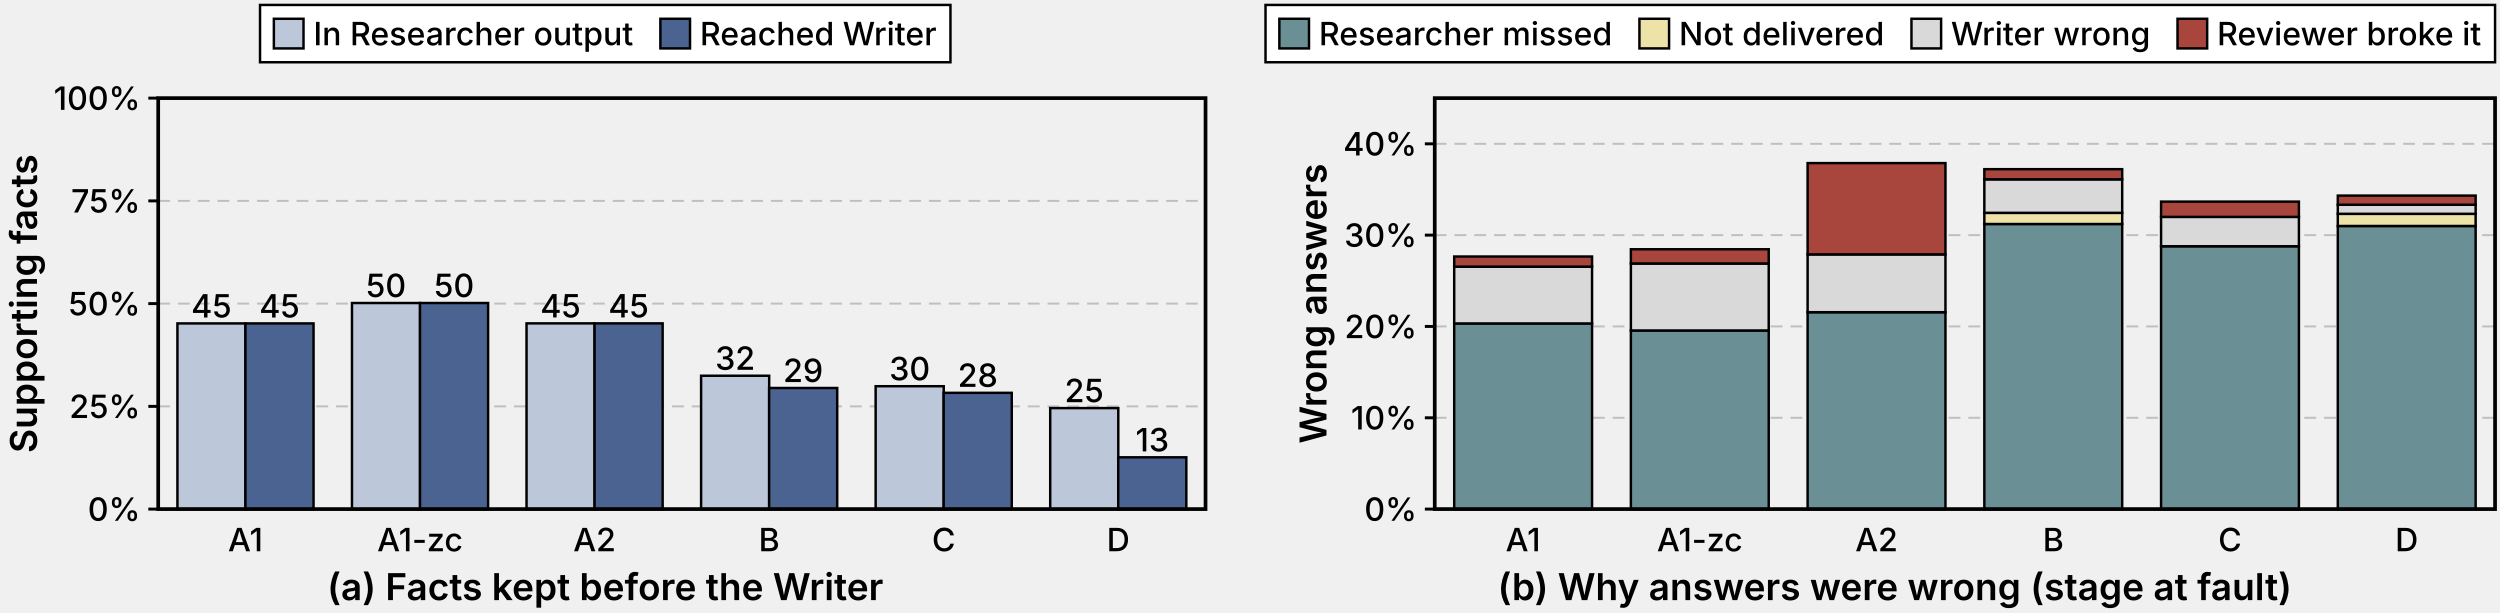
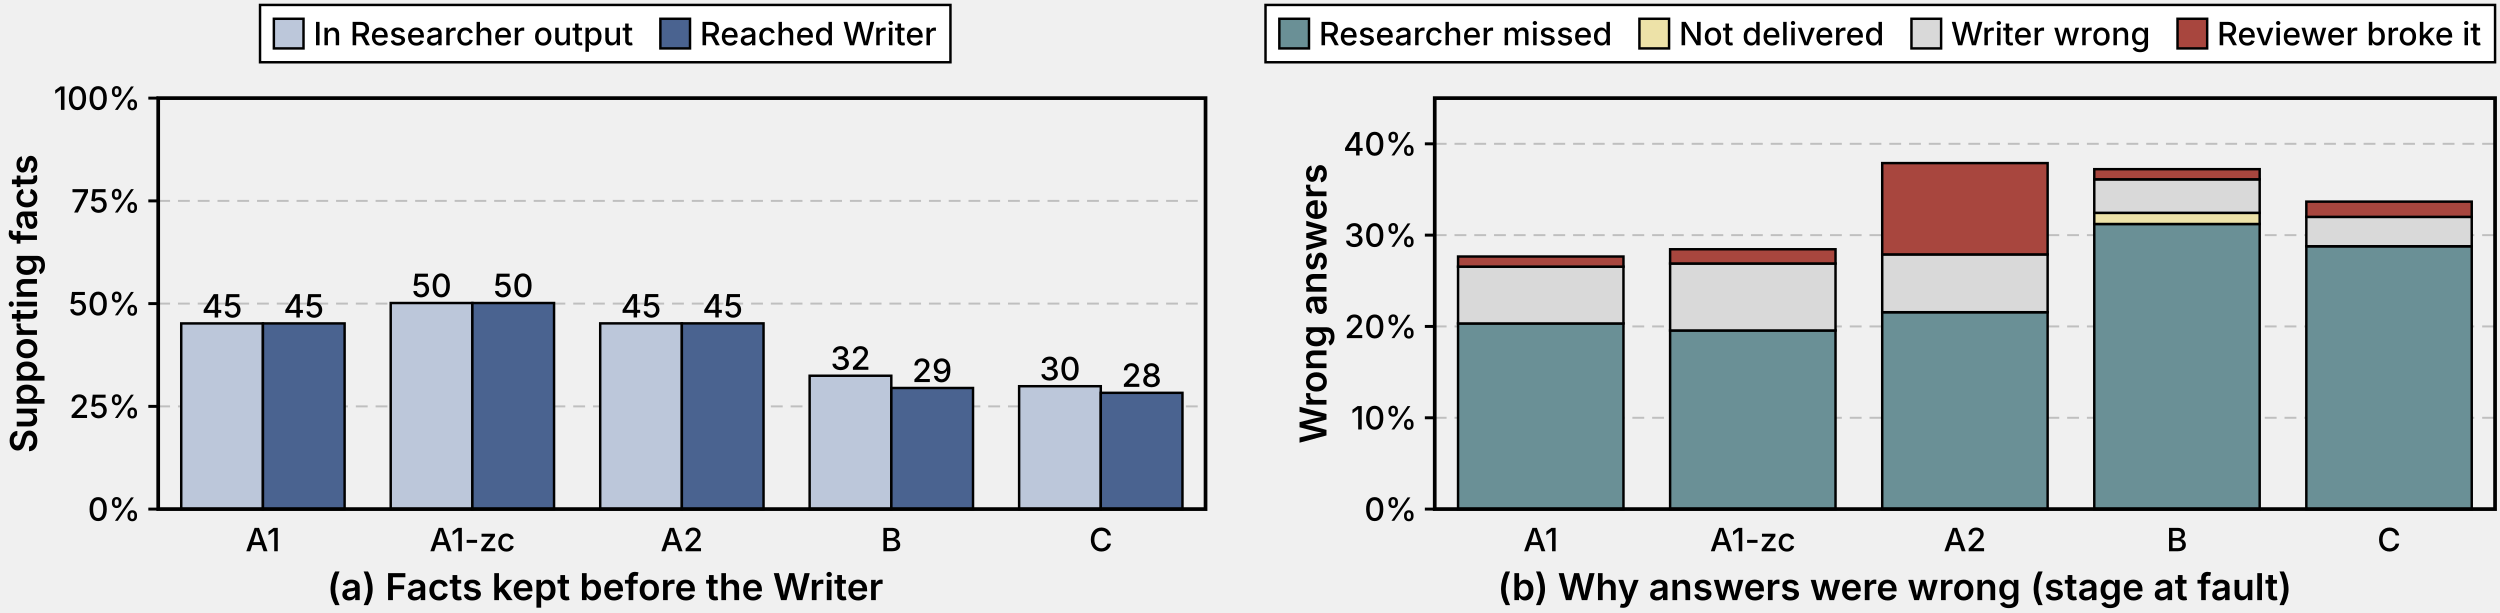
<svg xmlns="http://www.w3.org/2000/svg" width="506pt" height="124.03pt" viewBox="0 0 506 124.03">
  <line x1="32.02" y1="82.25" x2="244" y2="82.25" stroke="#BFBFBF" stroke-width="0.4" stroke-dasharray="2.4 1.6" />
  <line x1="32.02" y1="61.45" x2="244" y2="61.45" stroke="#BFBFBF" stroke-width="0.4" stroke-dasharray="2.4 1.6" />
  <line x1="32.02" y1="40.66" x2="244" y2="40.66" stroke="#BFBFBF" stroke-width="0.4" stroke-dasharray="2.4 1.6" />
-   <rect x="35.91" y="65.46" width="13.78" height="37.58" fill="#BCC7DA" stroke="#000000" stroke-width="0.5" />
+   <rect x="36.68" y="65.46" width="16.53" height="37.58" fill="#BCC7DA" stroke="#000000" stroke-width="0.5" />
  <text font-family="Inter">
-     <tspan x="38.7" y="64.26" font-size="6.5" font-weight="500" fill="#000000">45</tspan>
+     <tspan x="40.86" y="64.26" font-size="6.5" font-weight="500" fill="#000000">45</tspan>
  </text>
-   <rect x="71.24" y="61.33" width="13.78" height="41.71" fill="#BCC7DA" stroke="#000000" stroke-width="0.5" />
+   <rect x="79.08" y="61.33" width="16.53" height="41.71" fill="#BCC7DA" stroke="#000000" stroke-width="0.5" />
  <text font-family="Inter">
-     <tspan x="74.07" y="60.13" font-size="6.5" font-weight="500" fill="#000000">50</tspan>
+     <tspan x="83.29" y="60.13" font-size="6.5" font-weight="500" fill="#000000">50</tspan>
  </text>
-   <rect x="106.57" y="65.45" width="13.78" height="37.59" fill="#BCC7DA" stroke="#000000" stroke-width="0.5" />
+   <rect x="121.48" y="65.45" width="16.53" height="37.59" fill="#BCC7DA" stroke="#000000" stroke-width="0.5" />
  <text font-family="Inter">
-     <tspan x="109.36" y="64.25" font-size="6.5" font-weight="500" fill="#000000">45</tspan>
+     <tspan x="125.65" y="64.25" font-size="6.5" font-weight="500" fill="#000000">45</tspan>
  </text>
-   <rect x="141.9" y="76.05" width="13.78" height="26.99" fill="#BCC7DA" stroke="#000000" stroke-width="0.5" />
+   <rect x="163.87" y="76.05" width="16.53" height="26.99" fill="#BCC7DA" stroke="#000000" stroke-width="0.5" />
  <text font-family="Inter">
-     <tspan x="144.75" y="74.85" font-size="6.5" font-weight="500" fill="#000000">32</tspan>
+     <tspan x="168.1" y="74.85" font-size="6.5" font-weight="500" fill="#000000">32</tspan>
  </text>
-   <rect x="177.23" y="78.17" width="13.78" height="24.87" fill="#BCC7DA" stroke="#000000" stroke-width="0.5" />
+   <rect x="206.27" y="78.17" width="16.53" height="24.87" fill="#BCC7DA" stroke="#000000" stroke-width="0.5" />
  <text font-family="Inter">
-     <tspan x="179.98" y="76.97" font-size="6.5" font-weight="500" fill="#000000">30</tspan>
+     <tspan x="210.4" y="76.97" font-size="6.5" font-weight="500" fill="#000000">30</tspan>
  </text>
-   <rect x="212.56" y="82.6" width="13.78" height="20.44" fill="#BCC7DA" stroke="#000000" stroke-width="0.5" />
+   <rect x="53.22" y="65.46" width="16.53" height="37.58" fill="#4A6390" stroke="#000000" stroke-width="0.5" />
  <text font-family="Inter">
-     <tspan x="215.48" y="81.4" font-size="6.5" font-weight="500" fill="#000000">25</tspan>
+     <tspan x="57.39" y="64.26" font-size="6.5" font-weight="500" fill="#000000">45</tspan>
  </text>
-   <rect x="49.68" y="65.46" width="13.78" height="37.58" fill="#4A6390" stroke="#000000" stroke-width="0.5" />
+   <rect x="95.61" y="61.33" width="16.53" height="41.71" fill="#4A6390" stroke="#000000" stroke-width="0.5" />
  <text font-family="Inter">
-     <tspan x="52.48" y="64.26" font-size="6.5" font-weight="500" fill="#000000">45</tspan>
+     <tspan x="99.82" y="60.13" font-size="6.5" font-weight="500" fill="#000000">50</tspan>
  </text>
-   <rect x="85.01" y="61.33" width="13.78" height="41.71" fill="#4A6390" stroke="#000000" stroke-width="0.5" />
+   <rect x="138.01" y="65.45" width="16.53" height="37.59" fill="#4A6390" stroke="#000000" stroke-width="0.5" />
  <text font-family="Inter">
-     <tspan x="87.85" y="60.13" font-size="6.5" font-weight="500" fill="#000000">50</tspan>
+     <tspan x="142.18" y="64.25" font-size="6.5" font-weight="500" fill="#000000">45</tspan>
  </text>
-   <rect x="120.34" y="65.45" width="13.78" height="37.59" fill="#4A6390" stroke="#000000" stroke-width="0.5" />
+   <rect x="180.41" y="78.53" width="16.53" height="24.51" fill="#4A6390" stroke="#000000" stroke-width="0.5" />
  <text font-family="Inter">
-     <tspan x="123.14" y="64.25" font-size="6.5" font-weight="500" fill="#000000">45</tspan>
+     <tspan x="184.62" y="77.33" font-size="6.5" font-weight="500" fill="#000000">29</tspan>
  </text>
-   <rect x="155.67" y="78.53" width="13.78" height="24.51" fill="#4A6390" stroke="#000000" stroke-width="0.5" />
+   <rect x="222.8" y="79.51" width="16.53" height="23.53" fill="#4A6390" stroke="#000000" stroke-width="0.5" />
  <text font-family="Inter">
-     <tspan x="158.51" y="77.33" font-size="6.5" font-weight="500" fill="#000000">29</tspan>
-   </text>
-   <rect x="191" y="79.51" width="13.78" height="23.53" fill="#4A6390" stroke="#000000" stroke-width="0.5" />
-   <text font-family="Inter">
-     <tspan x="193.85" y="78.31" font-size="6.5" font-weight="500" fill="#000000">28</tspan>
-   </text>
-   <rect x="226.33" y="92.56" width="13.78" height="10.48" fill="#4A6390" stroke="#000000" stroke-width="0.5" />
-   <text font-family="Inter">
-     <tspan x="229.84" y="91.36" font-size="6.5" font-weight="500" fill="#000000">13</tspan>
+     <tspan x="227.02" y="78.31" font-size="6.5" font-weight="500" fill="#000000">28</tspan>
  </text>
  <text font-family="Inter">
    <tspan x="66.21" y="121.46" font-size="7.5" font-weight="600" fill="#000000">(a)</tspan>
    <tspan x="78" y="121.46" font-size="7.5" font-weight="600" fill="#000000">Facts</tspan>
    <tspan x="99.54" y="121.46" font-size="7.5" font-weight="600" fill="#000000">kept</tspan>
    <tspan x="117.29" y="121.46" font-size="7.5" font-weight="600" fill="#000000">before</tspan>
    <tspan x="142.84" y="121.46" font-size="7.5" font-weight="600" fill="#000000">the</tspan>
    <tspan x="156.42" y="121.46" font-size="7.5" font-weight="600" fill="#000000">Writer</tspan>
  </text>
  <line x1="290.39" y1="84.56" x2="505" y2="84.56" stroke="#BFBFBF" stroke-width="0.4" stroke-dasharray="2.4 1.6" />
  <line x1="290.39" y1="66.07" x2="505" y2="66.07" stroke="#BFBFBF" stroke-width="0.4" stroke-dasharray="2.4 1.6" />
  <line x1="290.39" y1="47.59" x2="505" y2="47.59" stroke="#BFBFBF" stroke-width="0.4" stroke-dasharray="2.4 1.6" />
  <line x1="290.39" y1="29.11" x2="505" y2="29.11" stroke="#BFBFBF" stroke-width="0.4" stroke-dasharray="2.4 1.6" />
-   <rect x="294.33" y="65.46" width="27.9" height="37.58" fill="#6A9096" stroke="#000000" stroke-width="0.5" />
-   <rect x="330.09" y="66.89" width="27.9" height="36.15" fill="#6A9096" stroke="#000000" stroke-width="0.5" />
-   <rect x="365.86" y="63.19" width="27.9" height="39.85" fill="#6A9096" stroke="#000000" stroke-width="0.5" />
-   <rect x="401.63" y="45.33" width="27.9" height="57.71" fill="#6A9096" stroke="#000000" stroke-width="0.5" />
-   <rect x="437.4" y="49.85" width="27.9" height="53.2" fill="#6A9096" stroke="#000000" stroke-width="0.5" />
-   <rect x="473.17" y="45.74" width="27.9" height="57.3" fill="#6A9096" stroke="#000000" stroke-width="0.5" />
-   <rect x="401.63" y="43.08" width="27.9" height="2.26" fill="#EDE2A8" stroke="#000000" stroke-width="0.5" />
-   <rect x="473.17" y="43.28" width="27.9" height="2.46" fill="#EDE2A8" stroke="#000000" stroke-width="0.5" />
-   <rect x="294.33" y="53.97" width="27.9" height="11.5" fill="#D9D9D9" stroke="#000000" stroke-width="0.5" />
-   <rect x="330.09" y="53.34" width="27.9" height="13.55" fill="#D9D9D9" stroke="#000000" stroke-width="0.5" />
-   <rect x="365.86" y="51.49" width="27.9" height="11.7" fill="#D9D9D9" stroke="#000000" stroke-width="0.5" />
-   <rect x="401.63" y="36.3" width="27.9" height="6.78" fill="#D9D9D9" stroke="#000000" stroke-width="0.5" />
-   <rect x="437.4" y="43.89" width="27.9" height="5.95" fill="#D9D9D9" stroke="#000000" stroke-width="0.5" />
-   <rect x="473.17" y="41.43" width="27.9" height="1.85" fill="#D9D9D9" stroke="#000000" stroke-width="0.5" />
-   <rect x="294.33" y="51.92" width="27.9" height="2.05" fill="#A8463E" stroke="#000000" stroke-width="0.5" />
-   <rect x="330.09" y="50.45" width="27.9" height="2.88" fill="#A8463E" stroke="#000000" stroke-width="0.5" />
-   <rect x="365.86" y="33.01" width="27.9" height="18.48" fill="#A8463E" stroke="#000000" stroke-width="0.5" />
-   <rect x="401.63" y="34.24" width="27.9" height="2.05" fill="#A8463E" stroke="#000000" stroke-width="0.5" />
-   <rect x="437.4" y="40.81" width="27.9" height="3.09" fill="#A8463E" stroke="#000000" stroke-width="0.5" />
-   <rect x="473.17" y="39.59" width="27.9" height="1.85" fill="#A8463E" stroke="#000000" stroke-width="0.5" />
+   <rect x="295.11" y="65.46" width="33.48" height="37.58" fill="#6A9096" stroke="#000000" stroke-width="0.5" />
+   <rect x="338.03" y="66.89" width="33.48" height="36.15" fill="#6A9096" stroke="#000000" stroke-width="0.5" />
+   <rect x="380.96" y="63.19" width="33.48" height="39.85" fill="#6A9096" stroke="#000000" stroke-width="0.5" />
+   <rect x="423.88" y="45.33" width="33.48" height="57.71" fill="#6A9096" stroke="#000000" stroke-width="0.5" />
+   <rect x="466.8" y="49.85" width="33.48" height="53.2" fill="#6A9096" stroke="#000000" stroke-width="0.5" />
+   <rect x="423.88" y="43.08" width="33.48" height="2.26" fill="#EDE2A8" stroke="#000000" stroke-width="0.5" />
+   <rect x="295.11" y="53.97" width="33.48" height="11.5" fill="#D9D9D9" stroke="#000000" stroke-width="0.5" />
+   <rect x="338.03" y="53.34" width="33.48" height="13.55" fill="#D9D9D9" stroke="#000000" stroke-width="0.5" />
+   <rect x="380.96" y="51.49" width="33.48" height="11.7" fill="#D9D9D9" stroke="#000000" stroke-width="0.5" />
+   <rect x="423.88" y="36.3" width="33.48" height="6.78" fill="#D9D9D9" stroke="#000000" stroke-width="0.5" />
+   <rect x="466.8" y="43.89" width="33.48" height="5.95" fill="#D9D9D9" stroke="#000000" stroke-width="0.5" />
+   <rect x="295.11" y="51.92" width="33.48" height="2.05" fill="#A8463E" stroke="#000000" stroke-width="0.5" />
+   <rect x="338.03" y="50.45" width="33.48" height="2.88" fill="#A8463E" stroke="#000000" stroke-width="0.5" />
+   <rect x="380.96" y="33.01" width="33.48" height="18.48" fill="#A8463E" stroke="#000000" stroke-width="0.5" />
+   <rect x="423.88" y="34.24" width="33.48" height="2.05" fill="#A8463E" stroke="#000000" stroke-width="0.5" />
+   <rect x="466.8" y="40.81" width="33.48" height="3.09" fill="#A8463E" stroke="#000000" stroke-width="0.5" />
  <text font-family="Inter">
    <tspan x="303.12" y="121.46" font-size="7.5" font-weight="600" fill="#000000">(b)</tspan>
    <tspan x="315.28" y="121.46" font-size="7.5" font-weight="600" fill="#000000">Why</tspan>
    <tspan x="333.7" y="121.46" font-size="7.5" font-weight="600" fill="#000000">answers</tspan>
    <tspan x="366.32" y="121.46" font-size="7.5" font-weight="600" fill="#000000">were</tspan>
    <tspan x="386.07" y="121.46" font-size="7.5" font-weight="600" fill="#000000">wrong</tspan>
    <tspan x="410.92" y="121.46" font-size="7.5" font-weight="600" fill="#000000">(stage</tspan>
    <tspan x="435.84" y="121.46" font-size="7.5" font-weight="600" fill="#000000">at</tspan>
    <tspan x="444.69" y="121.46" font-size="7.5" font-weight="600" fill="#000000">fault)</tspan>
  </text>
  <rect x="52.63" y="1" width="139.74" height="11.6" fill="white" stroke="#000" stroke-width="0.5" />
  <rect x="55.43" y="3.8" width="6" height="6" fill="#BCC7DA" stroke="#000" stroke-width="0.5" />
  <text font-family="Inter">
    <tspan x="63.43" y="9.16" font-size="6.5" font-weight="500" fill="#000000">In</tspan>
    <tspan x="70.84" y="9.16" font-size="6.5" font-weight="500" fill="#000000">Researcher</tspan>
    <tspan x="107.98" y="9.16" font-size="6.5" font-weight="500" fill="#000000">output</tspan>
  </text>
  <rect x="133.66" y="3.8" width="6" height="6" fill="#4A6390" stroke="#000" stroke-width="0.5" />
  <text font-family="Inter">
    <tspan x="141.66" y="9.16" font-size="6.5" font-weight="500" fill="#000000">Reached</tspan>
    <tspan x="170.59" y="9.16" font-size="6.5" font-weight="500" fill="#000000">Writer</tspan>
  </text>
  <rect x="256.14" y="1" width="248.86" height="11.6" fill="white" stroke="#000" stroke-width="0.5" />
  <rect x="258.94" y="3.8" width="6" height="6" fill="#6A9096" stroke="#000" stroke-width="0.5" />
  <text font-family="Inter">
    <tspan x="266.94" y="9.16" font-size="6.5" font-weight="500" fill="#000000">Researcher</tspan>
    <tspan x="304.07" y="9.16" font-size="6.5" font-weight="500" fill="#000000">missed</tspan>
  </text>
  <rect x="331.82" y="3.8" width="6" height="6" fill="#EDE2A8" stroke="#000" stroke-width="0.5" />
  <text font-family="Inter">
    <tspan x="339.82" y="9.16" font-size="6.5" font-weight="500" fill="#000000">Not</tspan>
    <tspan x="352.61" y="9.16" font-size="6.5" font-weight="500" fill="#000000">delivered</tspan>
  </text>
  <rect x="386.88" y="3.8" width="6" height="6" fill="#D9D9D9" stroke="#000" stroke-width="0.5" />
  <text font-family="Inter">
    <tspan x="394.88" y="9.16" font-size="6.5" font-weight="500" fill="#000000">Writer</tspan>
    <tspan x="415.59" y="9.16" font-size="6.5" font-weight="500" fill="#000000">wrong</tspan>
  </text>
  <rect x="440.73" y="3.8" width="6" height="6" fill="#A8463E" stroke="#000" stroke-width="0.5" />
  <text font-family="Inter">
    <tspan x="448.73" y="9.16" font-size="6.5" font-weight="500" fill="#000000">Reviewer</tspan>
    <tspan x="478.98" y="9.16" font-size="6.5" font-weight="500" fill="#000000">broke</tspan>
    <tspan x="498.35" y="9.16" font-size="6.5" font-weight="500" fill="#000000">it</tspan>
  </text>
  <rect x="32.02" y="19.86" width="211.98" height="83.18" fill="none" stroke="#000" stroke-width="0.75" />
  <line x1="30.02" y1="103.04" x2="32.02" y2="103.04" stroke="#000" stroke-width="0.6" />
  <text font-family="Inter">
    <tspan x="17.77" y="105.41" font-size="6.5" font-weight="500" fill="#000000">0%</tspan>
  </text>
  <line x1="30.02" y1="82.25" x2="32.02" y2="82.25" stroke="#000" stroke-width="0.6" />
  <text font-family="Inter">
    <tspan x="14.04" y="84.61" font-size="6.5" font-weight="500" fill="#000000">25%</tspan>
  </text>
  <line x1="30.02" y1="61.45" x2="32.02" y2="61.45" stroke="#000" stroke-width="0.6" />
  <text font-family="Inter">
    <tspan x="13.85" y="63.82" font-size="6.5" font-weight="500" fill="#000000">50%</tspan>
  </text>
  <line x1="30.02" y1="40.66" x2="32.02" y2="40.66" stroke="#000" stroke-width="0.6" />
  <text font-family="Inter">
    <tspan x="14.39" y="43.02" font-size="6.5" font-weight="500" fill="#000000">75%</tspan>
  </text>
  <line x1="30.02" y1="19.86" x2="32.02" y2="19.86" stroke="#000" stroke-width="0.6" />
  <text font-family="Inter">
    <tspan x="10.88" y="22.23" font-size="6.5" font-weight="500" fill="#000000">100%</tspan>
  </text>
  <text font-family="Inter" transform="rotate(-90 4.75 61.45)">
    <tspan x="-25.48" y="64.18" font-size="7.5" font-weight="600" fill="#000000">Supporting</tspan>
    <tspan x="16.81" y="64.18" font-size="7.5" font-weight="600" fill="#000000">facts</tspan>
  </text>
  <text font-family="Inter">
-     <tspan x="46.16" y="111.57" font-size="6.5" font-weight="500" fill="#000000">A1</tspan>
+     <tspan x="49.69" y="111.57" font-size="6.5" font-weight="500" fill="#000000">A1</tspan>
  </text>
  <text font-family="Inter">
-     <tspan x="76.35" y="111.57" font-size="6.5" font-weight="500" fill="#000000">A1-zc</tspan>
+     <tspan x="86.95" y="111.57" font-size="6.5" font-weight="500" fill="#000000">A1-zc</tspan>
  </text>
  <text font-family="Inter">
-     <tspan x="116.04" y="111.57" font-size="6.5" font-weight="500" fill="#000000">A2</tspan>
+     <tspan x="133.7" y="111.57" font-size="6.5" font-weight="500" fill="#000000">A2</tspan>
  </text>
  <text font-family="Inter">
-     <tspan x="153.54" y="111.57" font-size="6.5" font-weight="500" fill="#000000">B</tspan>
+     <tspan x="178.27" y="111.57" font-size="6.5" font-weight="500" fill="#000000">B</tspan>
  </text>
  <text font-family="Inter">
-     <tspan x="188.62" y="111.57" font-size="6.5" font-weight="500" fill="#000000">C</tspan>
-   </text>
-   <text font-family="Inter">
-     <tspan x="223.99" y="111.57" font-size="6.5" font-weight="500" fill="#000000">D</tspan>
+     <tspan x="220.42" y="111.57" font-size="6.5" font-weight="500" fill="#000000">C</tspan>
  </text>
  <rect x="290.39" y="19.86" width="214.61" height="83.18" fill="none" stroke="#000" stroke-width="0.75" />
  <line x1="288.39" y1="103.04" x2="290.39" y2="103.04" stroke="#000" stroke-width="0.6" />
  <text font-family="Inter">
    <tspan x="276.14" y="105.41" font-size="6.5" font-weight="500" fill="#000000">0%</tspan>
  </text>
  <line x1="288.39" y1="84.56" x2="290.39" y2="84.56" stroke="#000" stroke-width="0.6" />
  <text font-family="Inter">
    <tspan x="273.44" y="86.92" font-size="6.5" font-weight="500" fill="#000000">10%</tspan>
  </text>
  <line x1="288.39" y1="66.07" x2="290.39" y2="66.07" stroke="#000" stroke-width="0.6" />
  <text font-family="Inter">
    <tspan x="272.14" y="68.44" font-size="6.5" font-weight="500" fill="#000000">20%</tspan>
  </text>
  <line x1="288.39" y1="47.59" x2="290.39" y2="47.59" stroke="#000" stroke-width="0.6" />
  <text font-family="Inter">
    <tspan x="272.07" y="49.95" font-size="6.5" font-weight="500" fill="#000000">30%</tspan>
  </text>
  <line x1="288.39" y1="29.11" x2="290.39" y2="29.11" stroke="#000" stroke-width="0.6" />
  <text font-family="Inter">
    <tspan x="271.88" y="31.47" font-size="6.5" font-weight="500" fill="#000000">40%</tspan>
  </text>
  <text font-family="Inter" transform="rotate(-90 265.75 61.45)">
    <tspan x="237.41" y="64.18" font-size="7.5" font-weight="600" fill="#000000">Wrong</tspan>
    <tspan x="263.36" y="64.18" font-size="7.5" font-weight="600" fill="#000000">answers</tspan>
  </text>
  <text font-family="Inter">
-     <tspan x="304.75" y="111.57" font-size="6.5" font-weight="500" fill="#000000">A1</tspan>
+     <tspan x="308.33" y="111.57" font-size="6.5" font-weight="500" fill="#000000">A1</tspan>
  </text>
  <text font-family="Inter">
-     <tspan x="335.38" y="111.57" font-size="6.5" font-weight="500" fill="#000000">A1-zc</tspan>
+     <tspan x="346.11" y="111.57" font-size="6.5" font-weight="500" fill="#000000">A1-zc</tspan>
  </text>
  <text font-family="Inter">
-     <tspan x="375.51" y="111.57" font-size="6.5" font-weight="500" fill="#000000">A2</tspan>
+     <tspan x="393.39" y="111.57" font-size="6.5" font-weight="500" fill="#000000">A2</tspan>
  </text>
  <text font-family="Inter">
-     <tspan x="413.45" y="111.57" font-size="6.5" font-weight="500" fill="#000000">B</tspan>
+     <tspan x="438.48" y="111.57" font-size="6.5" font-weight="500" fill="#000000">B</tspan>
  </text>
  <text font-family="Inter">
-     <tspan x="448.96" y="111.57" font-size="6.5" font-weight="500" fill="#000000">C</tspan>
-   </text>
-   <text font-family="Inter">
-     <tspan x="484.77" y="111.57" font-size="6.5" font-weight="500" fill="#000000">D</tspan>
+     <tspan x="481.16" y="111.57" font-size="6.5" font-weight="500" fill="#000000">C</tspan>
  </text>
</svg>
